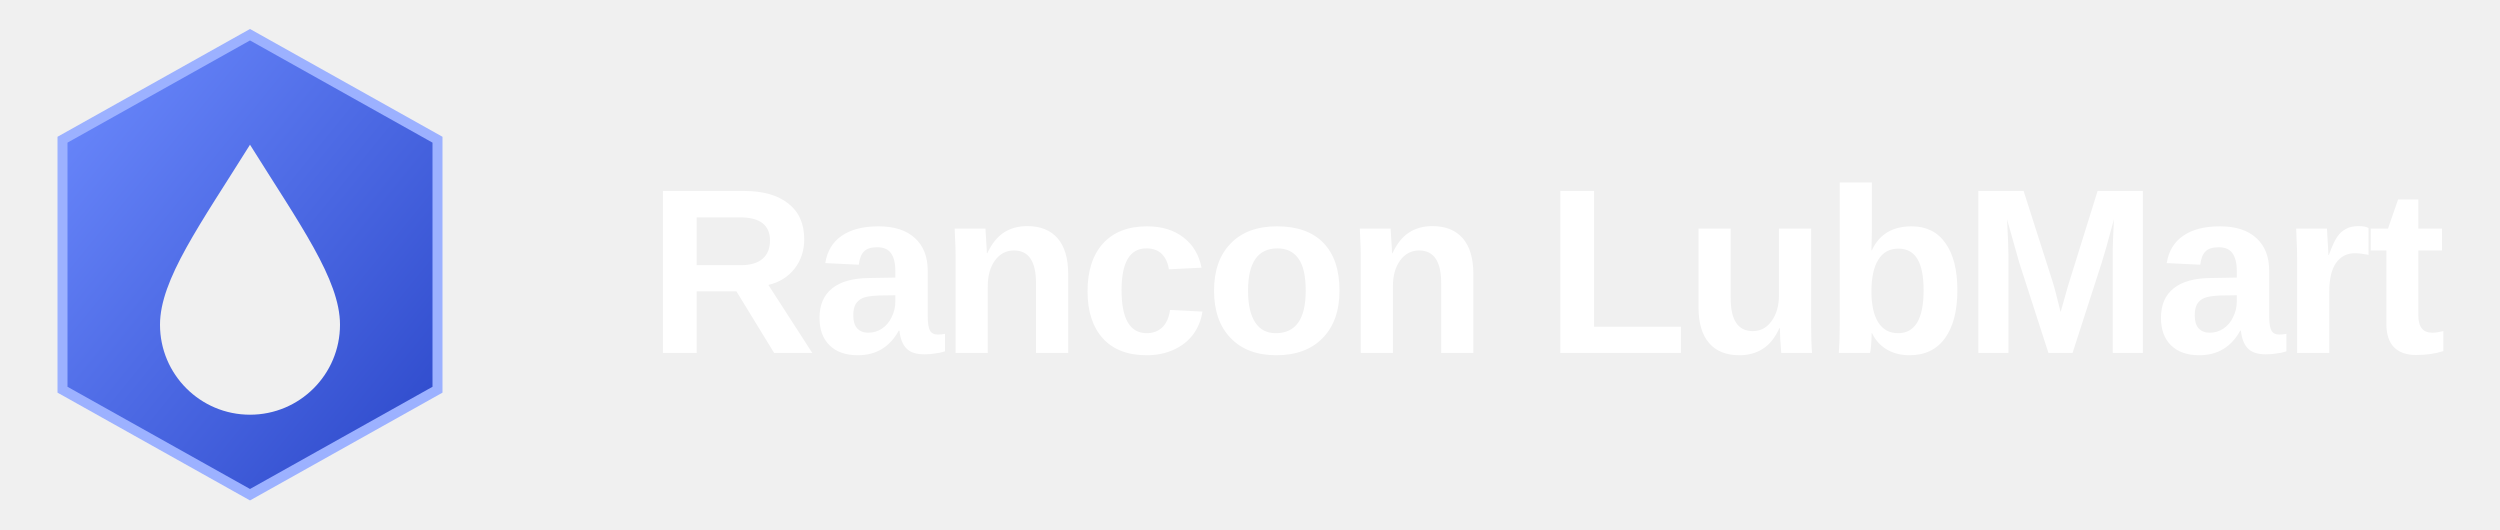
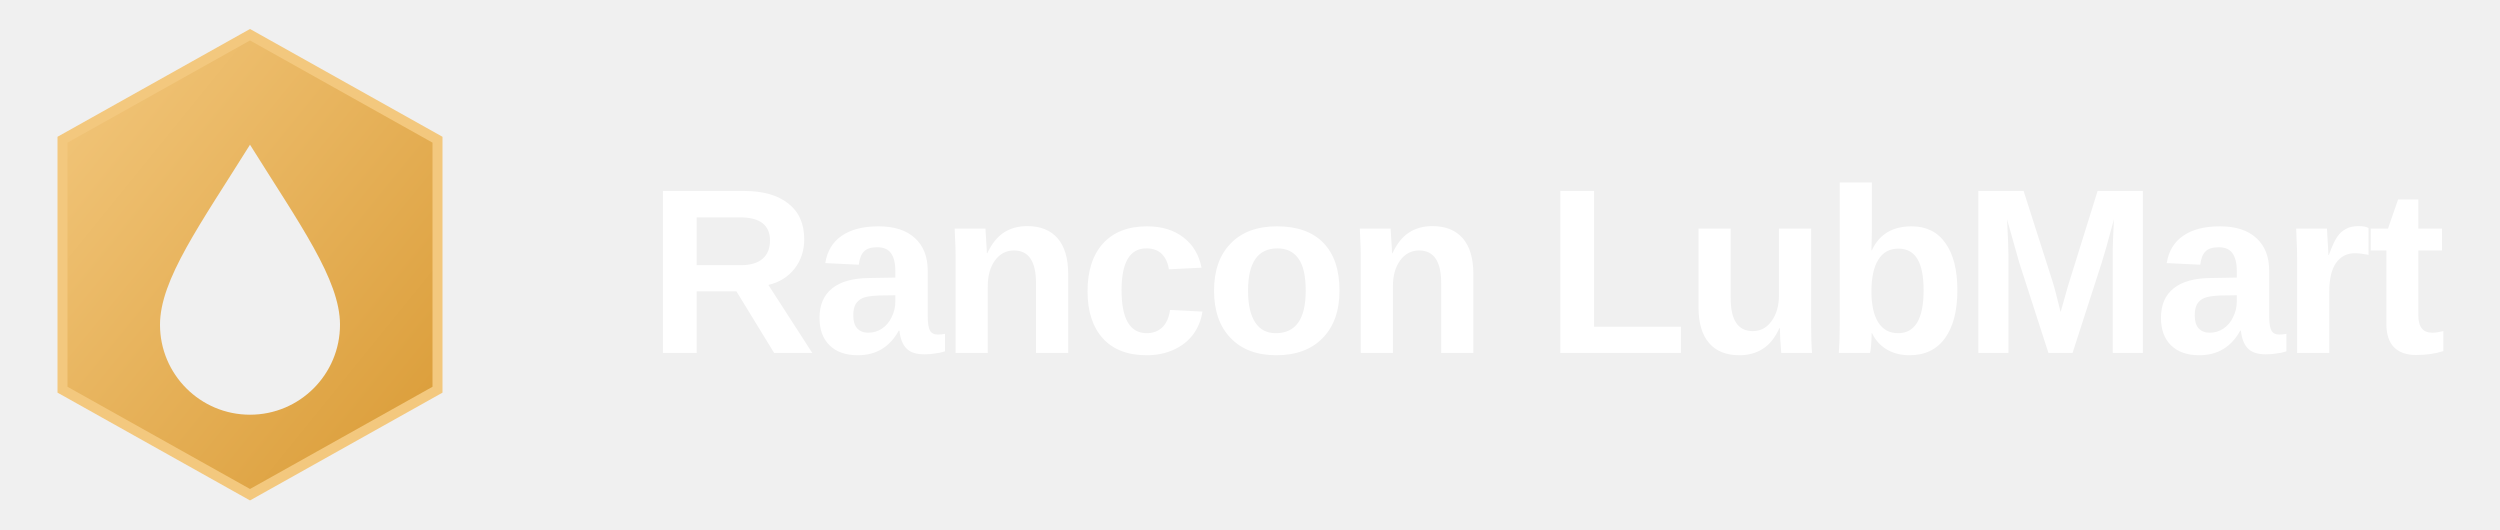
<svg xmlns="http://www.w3.org/2000/svg" width="170" height="36" viewBox="0 0 170 36" fill="none">
  <defs>
    <linearGradient id="rlmShieldGradientDark" x1="0" y1="0" x2="1" y2="1">
-       <stop offset="0" stop-color="#6E8CFF" />
-       <stop offset="1" stop-color="#2A46C8" />
+       <stop offset="0" stop-color="#F3C87E" />
+       <stop offset="1" stop-color="#D99A34" />
    </linearGradient>
    <mask id="rlmDropMaskDark">
      <rect width="200" height="200" fill="#fff" />
      <path d="M100 52 C120 84 136 106 136 124 A36 36 0 1 1 64 124 C64 106 80 84 100 52 Z" fill="#000" />
    </mask>
  </defs>
  <g transform="translate(0,1) scale(0.17)">
    <polygon points="100,8 175,50 175,150 100,192 25,150 25,50" fill="url(#rlmShieldGradientDark)" mask="url(#rlmDropMaskDark)" />
-     <polygon points="100,8 175,50 175,150 100,192 25,150 25,50" fill="none" stroke="#9CB1FF" stroke-width="4" />
+     <polygon points="100,8 175,50 175,150 100,192 25,150 25,50" fill="none" stroke="#F3C87E" stroke-width="4" />
  </g>
  <text x="44" y="24" font-family="Arial, Helvetica, sans-serif" font-size="16" font-weight="700" letter-spacing="-0.3" fill="#FFFFFF">Rancon LubMart</text>
</svg>
